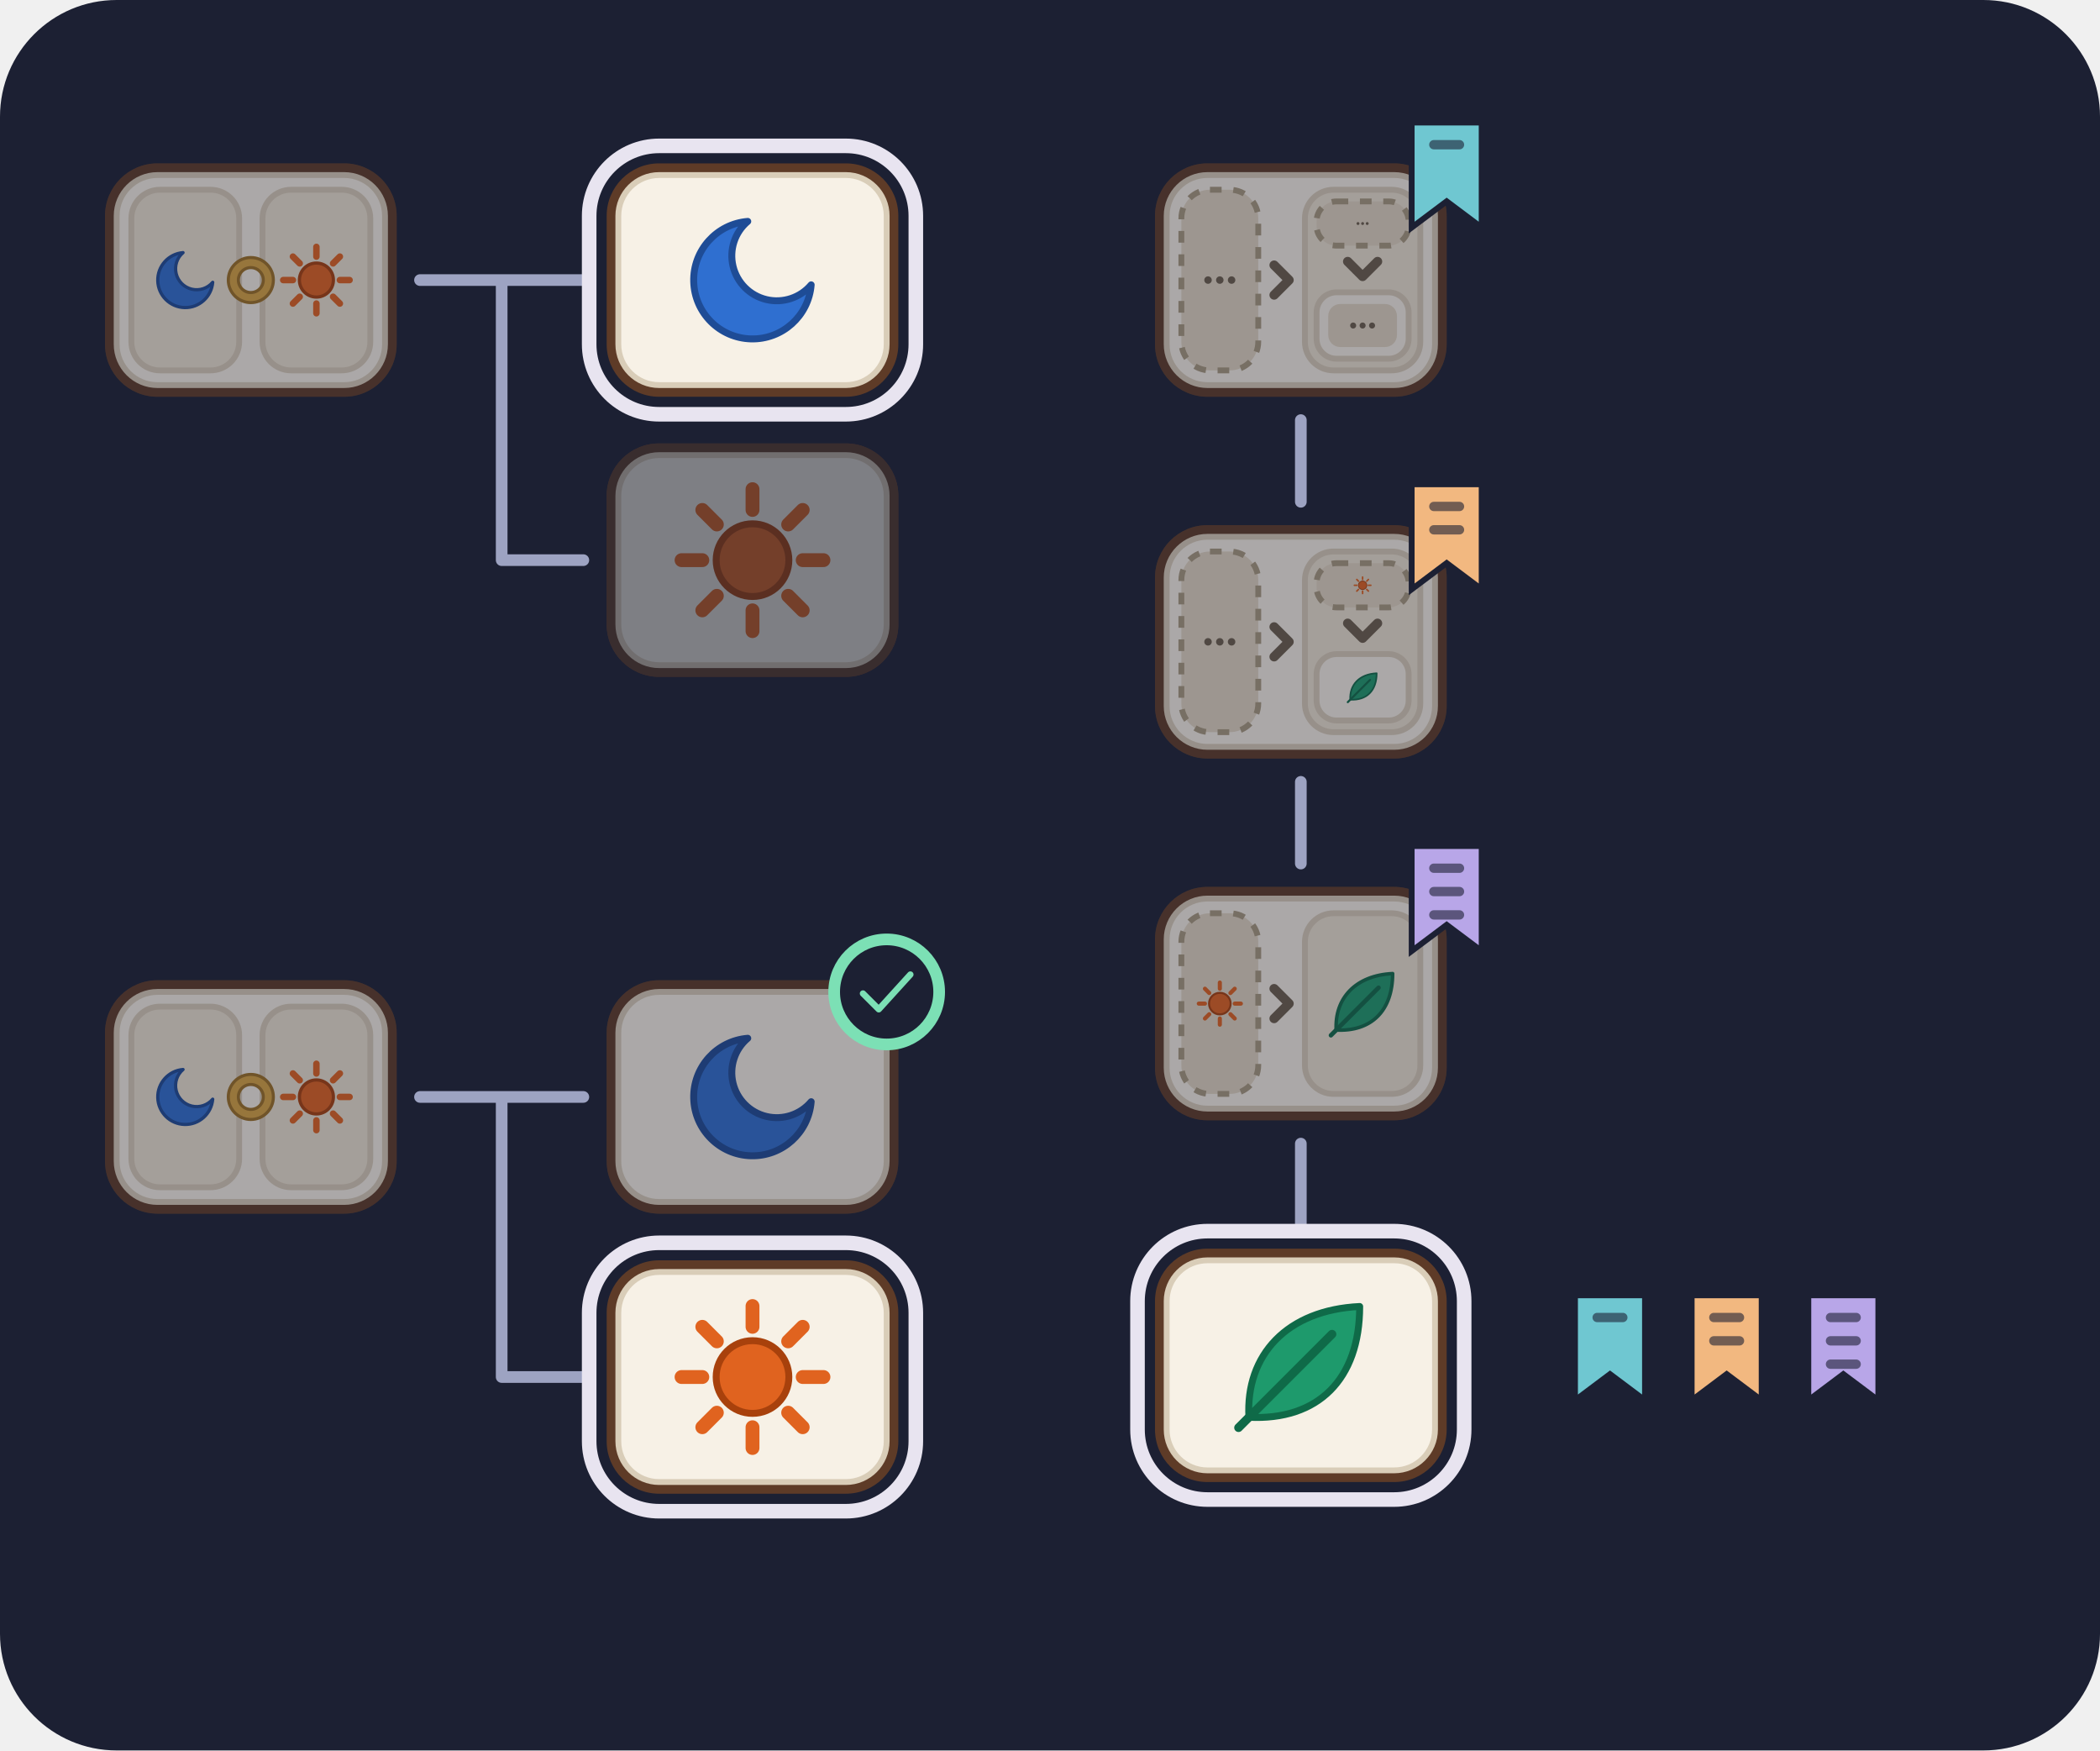
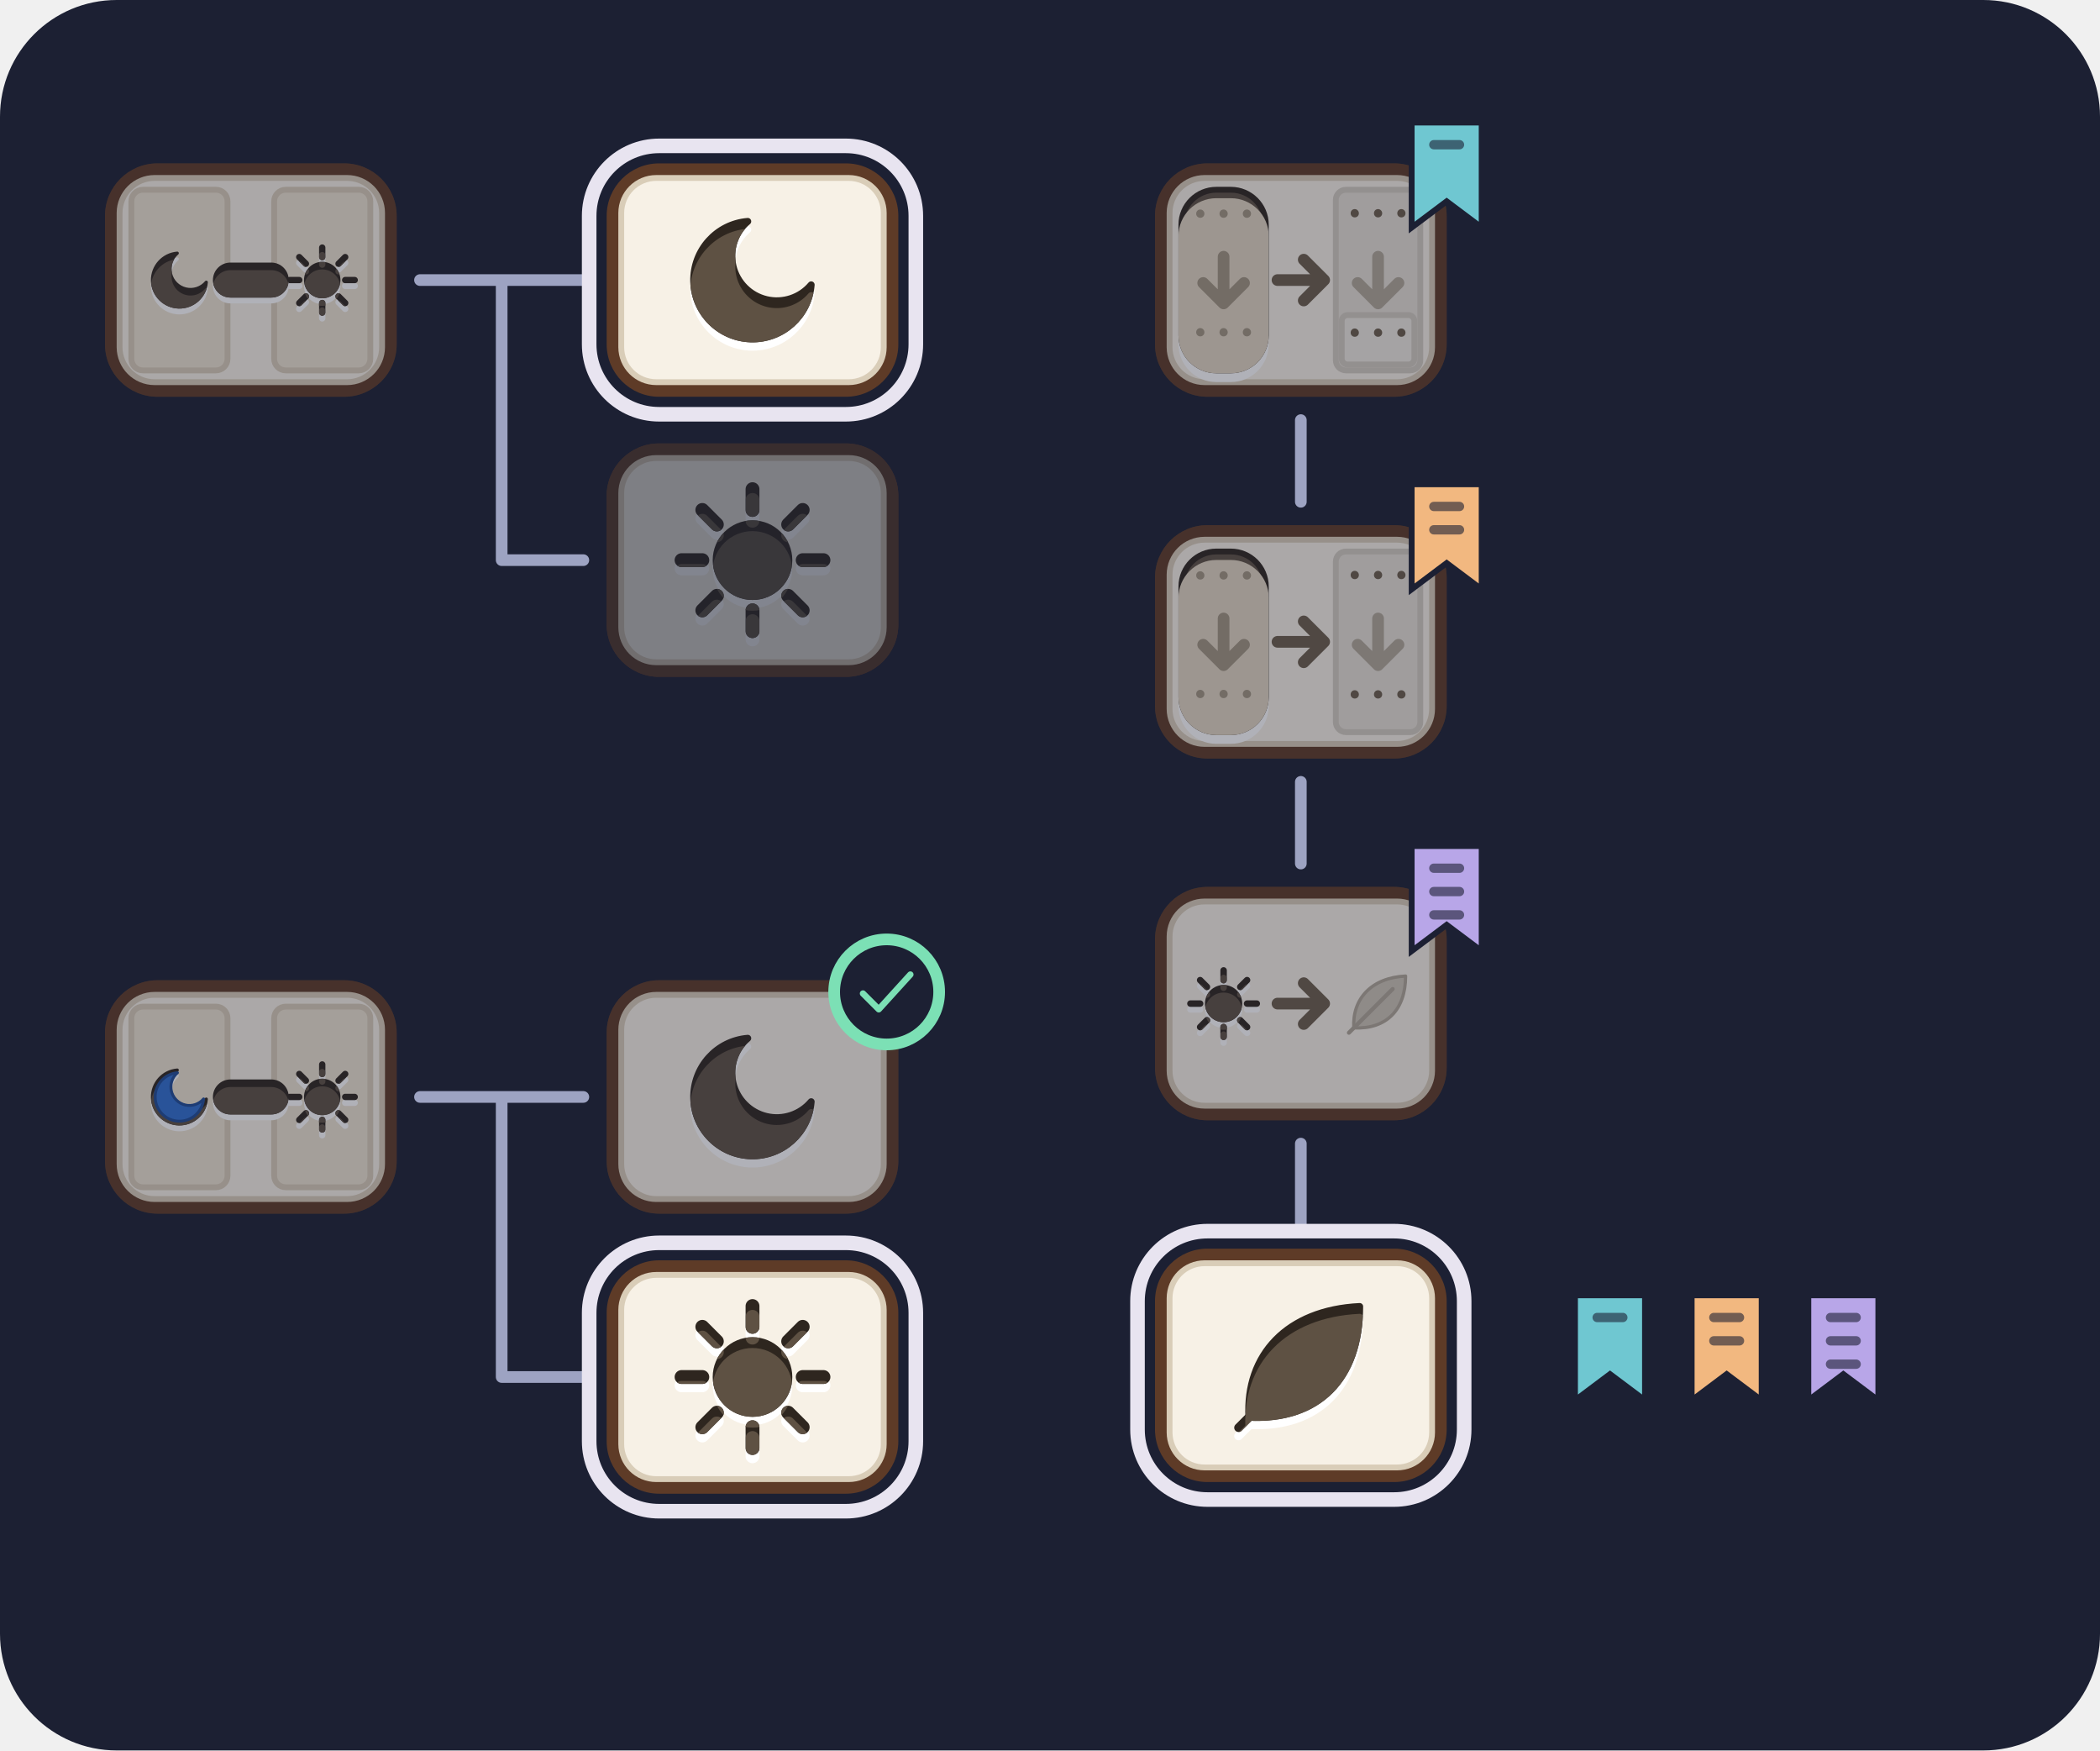
<svg xmlns="http://www.w3.org/2000/svg" viewBox="0 0 360 300" width="360" height="300">
  <rect width="360" height="300" rx="20" fill="#1C2033" />
  <rect x="18" y="28" width="50" height="40" rx="9" fill="#5E3B27" />
-   <rect x="20.00" y="30.00" width="46.00" height="36.00" rx="7.00" fill="#F7F1E6" stroke="#D9CDB8" stroke-width="1.00" />
-   <rect x="22.52" y="32.52" width="18.48" height="30.96" rx="4.90" fill="#EDE3D1" stroke="#D9CDB8" stroke-width="1.00" />
-   <g transform="translate(25.10 41.34) scale(0.2775)">
-     <path d="M22.63 7.05A17 17 0 1 0 40.95 25.37A13 13 0 1 1 22.63 7.05Z" fill="#2F6FD0" stroke="#1E4C96" stroke-width="2" stroke-linejoin="round" />
-   </g>
-   <rect x="45.00" y="32.52" width="18.48" height="30.96" rx="4.90" fill="#EDE3D1" stroke="#D9CDB8" stroke-width="1.00" />
-   <g transform="translate(47.58 41.34) scale(0.2775)">
-     <path d="M24 3.5v6M24 38.5v6M3.5 24h6M38.5 24h6M9.5 9.5l4.2 4.2M34.3 34.3l4.2 4.2M9.5 38.5l4.2-4.2M34.3 13.7l4.2-4.2" fill="none" stroke="#E0631F" stroke-width="4" stroke-linecap="round" />
-     <circle cx="24" cy="24" r="10.5" fill="#E0631F" stroke="#A8410C" stroke-width="2" />
-   </g>
-   <circle cx="43.00" cy="48.00" r="3.00" fill="none" stroke="#9C7024" stroke-width="2.25" />
-   <circle cx="43.00" cy="48.00" r="3.00" fill="none" stroke="#D9A441" stroke-width="1.20" />
+   <svg x="20.00" y="30.00" width="46.00" height="36.00" viewBox="0 0 46 36">
+     <rect x="0.5" y="0.5" width="45" height="35" rx="6" fill="#F7F1E6" stroke="#D9CDB8" />
+     <g class="pair">
+       <rect x="2.52" y="2.52" width="16.48" height="30.96" rx="1.98" fill="#EDE3D1" stroke="#D9CDB8" />
+       <g class="cut">
+         <mask id="kd-cut-61" maskUnits="userSpaceOnUse" x="-1000" y="-1000" width="3000" height="3000">
+           <g transform="translate(4.24 11.48) scale(0.2716)">
+             <path d="M22.63 7.05A17 17 0 1 0 40.95 25.37A13 13 0 1 1 22.63 7.05Z" fill="#fff" stroke="#fff" stroke-width="2" stroke-linejoin="round" />
+           </g>
+         </mask>
+         <g transform="translate(4.24 12.48) scale(0.2716)">
+           <path d="M22.63 7.05A17 17 0 1 0 40.95 25.37A13 13 0 1 1 22.63 7.05Z" fill="#FFFFFF" stroke="#FFFFFF" stroke-width="2" stroke-linejoin="round" />
+         </g>
+         <g transform="translate(4.24 11.48) scale(0.2716)">
+           <path d="M22.63 7.05A17 17 0 1 0 40.95 25.37A13 13 0 1 1 22.63 7.05Z" fill="#2E261F" stroke="#2E261F" stroke-width="2" stroke-linejoin="round" />
+         </g>
+         <g mask="url(#kd-cut-61)">
+           <g transform="translate(4.24 12.78) scale(0.2716)">
+             <path d="M22.63 7.05A17 17 0 1 0 40.95 25.37A13 13 0 1 1 22.63 7.05Z" fill="#5E5143" stroke="#5E5143" stroke-width="2" stroke-linejoin="round" />
+           </g>
+         </g>
+       </g>
+       <rect x="27" y="2.52" width="16.48" height="30.96" rx="1.98" fill="#EDE3D1" stroke="#D9CDB8" />
+       <g class="cut">
+         <mask id="kd-cut-62" maskUnits="userSpaceOnUse" x="-1000" y="-1000" width="3000" height="3000">
+           <g transform="translate(28.72 11.48) scale(0.2716)">
+             <path d="M24 3.5v6M24 38.5v6M3.5 24h6M38.5 24h6M9.5 9.5l4.2 4.2M34.3 34.3l4.2 4.2M9.5 38.5l4.2-4.2M34.3 13.7l4.2-4.2" fill="none" stroke="#fff" stroke-width="4" stroke-linecap="round" />
+             <circle cx="24" cy="24" r="10.5" fill="#fff" stroke="#fff" stroke-width="2" />
+           </g>
+         </mask>
+         <g transform="translate(28.72 12.48) scale(0.2716)">
+           <path d="M24 3.5v6M24 38.5v6M3.5 24h6M38.5 24h6M9.5 9.5l4.2 4.2M34.3 34.3l4.2 4.2M9.5 38.5l4.2-4.2M34.3 13.7l4.2-4.2" fill="none" stroke="#FFFFFF" stroke-width="4" stroke-linecap="round" />
+           <circle cx="24" cy="24" r="10.5" fill="#FFFFFF" stroke="#FFFFFF" stroke-width="2" />
+         </g>
+         <g transform="translate(28.72 11.48) scale(0.2716)">
+           <path d="M24 3.5v6M24 38.5v6M3.5 24h6M38.5 24h6M9.5 9.5l4.2 4.2M34.3 34.3l4.2 4.2M9.5 38.5l4.2-4.2M34.3 13.7l4.2-4.2" fill="none" stroke="#2E261F" stroke-width="4" stroke-linecap="round" />
+           <circle cx="24" cy="24" r="10.5" fill="#2E261F" stroke="#2E261F" stroke-width="2" />
+         </g>
+         <g mask="url(#kd-cut-62)">
+           <g transform="translate(28.72 12.78) scale(0.2716)">
+             <path d="M24 3.5v6M24 38.5v6M3.5 24h6M38.5 24h6M9.5 9.5l4.2 4.2M34.3 34.3l4.2 4.2M9.5 38.5l4.2-4.2M34.3 13.7l4.2-4.2" fill="none" stroke="#5E5143" stroke-width="4" stroke-linecap="round" />
+             <circle cx="24" cy="24" r="10.5" fill="#5E5143" stroke="#5E5143" stroke-width="2" />
+           </g>
+         </g>
+       </g>
+       <g class="bridge">
+         <mask id="kd-cut-60" maskUnits="userSpaceOnUse" x="-1000" y="-1000" width="3000" height="3000">
+           <rect x="17" y="15.5" width="12" height="5" rx="2.5" fill="#fff" stroke="#fff" stroke-width="1" />
+         </mask>
+         <rect x="17" y="16.5" width="12" height="5" rx="2.5" fill="#FFFFFF" stroke="#FFFFFF" stroke-width="1" />
+         <rect x="17" y="15.5" width="12" height="5" rx="2.5" fill="#2E261F" stroke="#2E261F" stroke-width="1" />
+         <g mask="url(#kd-cut-60)">
+           <rect x="17" y="16.8" width="12" height="5" rx="2.5" fill="#5E5143" stroke="#5E5143" stroke-width="1" />
+         </g>
+       </g>
+     </g>
+   </svg>
  <rect x="18" y="28" width="50" height="40" rx="9" fill="#1C2033" opacity=".35" />
  <path d="M72 48H86V96H100M86 48H100" fill="none" stroke="#9DA3C2" stroke-width="2" stroke-linecap="round" stroke-linejoin="round" />
  <rect x="101" y="25" width="56" height="46" rx="12" fill="none" stroke="#E8E4F0" stroke-width="2.5" />
  <rect x="104" y="28" width="50" height="40" rx="9" fill="#5E3B27" />
-   <rect x="106.00" y="30.00" width="46.00" height="36.00" rx="7.00" fill="#F7F1E6" stroke="#D9CDB8" stroke-width="1.00" />
-   <g transform="translate(114.76 33.76) scale(0.5934)">
-     <path d="M22.63 7.05A17 17 0 1 0 40.95 25.37A13 13 0 1 1 22.63 7.05Z" fill="#2F6FD0" stroke="#1E4C96" stroke-width="2" stroke-linejoin="round" />
-   </g>
+   <svg x="106.00" y="30.00" width="46.00" height="36.00" viewBox="0 0 46 36">
+     <rect x="0.5" y="0.5" width="45" height="35" rx="6" fill="#F7F1E6" stroke="#D9CDB8" />
+     <g class="cut">
+       <mask id="kd-cut-63" maskUnits="userSpaceOnUse" x="-1000" y="-1000" width="3000" height="3000">
+         <g transform="translate(8.76 3.76) scale(0.5934)">
+           <path d="M22.63 7.05A17 17 0 1 0 40.95 25.37A13 13 0 1 1 22.63 7.05Z" fill="#fff" stroke="#fff" stroke-width="2" stroke-linejoin="round" />
+         </g>
+       </mask>
+       <g transform="translate(8.76 5.18) scale(0.5934)">
+         <path d="M22.63 7.05A17 17 0 1 0 40.95 25.37A13 13 0 1 1 22.63 7.05Z" fill="#FFFFFF" stroke="#FFFFFF" stroke-width="2" stroke-linejoin="round" />
+       </g>
+       <g transform="translate(8.76 3.76) scale(0.5934)">
+         <path d="M22.63 7.05A17 17 0 1 0 40.95 25.37A13 13 0 1 1 22.63 7.05Z" fill="#2E261F" stroke="#2E261F" stroke-width="2" stroke-linejoin="round" />
+       </g>
+       <g mask="url(#kd-cut-63)">
+         <g transform="translate(8.76 5.61) scale(0.5934)">
+           <path d="M22.63 7.05A17 17 0 1 0 40.95 25.37A13 13 0 1 1 22.63 7.05Z" fill="#5E5143" stroke="#5E5143" stroke-width="2" stroke-linejoin="round" />
+         </g>
+       </g>
+     </g>
+   </svg>
  <rect x="104" y="76" width="50" height="40" rx="9" fill="#5E3B27" />
-   <rect x="106.00" y="78.00" width="46.00" height="36.00" rx="7.00" fill="#F7F1E6" stroke="#D9CDB8" stroke-width="1.00" />
-   <g transform="translate(114.76 81.76) scale(0.5934)">
-     <path d="M24 3.5v6M24 38.5v6M3.5 24h6M38.5 24h6M9.5 9.5l4.2 4.2M34.3 34.3l4.2 4.2M9.5 38.5l4.2-4.2M34.3 13.7l4.2-4.2" fill="none" stroke="#E0631F" stroke-width="4" stroke-linecap="round" />
-     <circle cx="24" cy="24" r="10.5" fill="#E0631F" stroke="#A8410C" stroke-width="2" />
-   </g>
+   <svg x="106.00" y="78.00" width="46.00" height="36.00" viewBox="0 0 46 36">
+     <rect x="0.5" y="0.5" width="45" height="35" rx="6" fill="#F7F1E6" stroke="#D9CDB8" />
+     <g class="cut">
+       <mask id="kd-cut-64" maskUnits="userSpaceOnUse" x="-1000" y="-1000" width="3000" height="3000">
+         <g transform="translate(8.76 3.76) scale(0.5934)">
+           <path d="M24 3.5v6M24 38.5v6M3.5 24h6M38.5 24h6M9.5 9.5l4.2 4.2M34.3 34.3l4.2 4.2M9.5 38.5l4.2-4.2M34.3 13.7l4.2-4.2" fill="none" stroke="#fff" stroke-width="4" stroke-linecap="round" />
+           <circle cx="24" cy="24" r="10.5" fill="#fff" stroke="#fff" stroke-width="2" />
+         </g>
+       </mask>
+       <g transform="translate(8.76 5.18) scale(0.5934)">
+         <path d="M24 3.5v6M24 38.5v6M3.5 24h6M38.5 24h6M9.5 9.5l4.2 4.2M34.3 34.3l4.2 4.2M9.5 38.5l4.2-4.2M34.3 13.7l4.2-4.2" fill="none" stroke="#FFFFFF" stroke-width="4" stroke-linecap="round" />
+         <circle cx="24" cy="24" r="10.5" fill="#FFFFFF" stroke="#FFFFFF" stroke-width="2" />
+       </g>
+       <g transform="translate(8.76 3.76) scale(0.5934)">
+         <path d="M24 3.5v6M24 38.5v6M3.5 24h6M38.5 24h6M9.5 9.5l4.2 4.2M34.3 34.3l4.2 4.2M9.5 38.5l4.2-4.2M34.3 13.7l4.2-4.2" fill="none" stroke="#2E261F" stroke-width="4" stroke-linecap="round" />
+         <circle cx="24" cy="24" r="10.5" fill="#2E261F" stroke="#2E261F" stroke-width="2" />
+       </g>
+       <g mask="url(#kd-cut-64)">
+         <g transform="translate(8.76 5.61) scale(0.5934)">
+           <path d="M24 3.5v6M24 38.5v6M3.5 24h6M38.5 24h6M9.5 9.5l4.2 4.2M34.3 34.3l4.2 4.2M9.5 38.5l4.2-4.2M34.3 13.7l4.2-4.2" fill="none" stroke="#5E5143" stroke-width="4" stroke-linecap="round" />
+           <circle cx="24" cy="24" r="10.5" fill="#5E5143" stroke="#5E5143" stroke-width="2" />
+         </g>
+       </g>
+     </g>
+   </svg>
  <rect x="104" y="76" width="50" height="40" rx="9" fill="#1C2033" opacity=".55" />
  <rect x="18" y="168" width="50" height="40" rx="9" fill="#5E3B27" />
-   <rect x="20.00" y="170.00" width="46.00" height="36.00" rx="7.00" fill="#F7F1E6" stroke="#D9CDB8" stroke-width="1.00" />
-   <rect x="22.52" y="172.52" width="18.48" height="30.96" rx="4.90" fill="#EDE3D1" stroke="#D9CDB8" stroke-width="1.00" />
-   <g transform="translate(25.10 181.34) scale(0.2775)">
-     <path d="M22.63 7.05A17 17 0 1 0 40.95 25.37A13 13 0 1 1 22.63 7.05Z" fill="#2F6FD0" stroke="#1E4C96" stroke-width="2" stroke-linejoin="round" />
-   </g>
-   <rect x="45.00" y="172.52" width="18.48" height="30.96" rx="4.90" fill="#EDE3D1" stroke="#D9CDB8" stroke-width="1.00" />
-   <g transform="translate(47.58 181.34) scale(0.2775)">
-     <path d="M24 3.5v6M24 38.5v6M3.5 24h6M38.5 24h6M9.5 9.5l4.2 4.2M34.3 34.3l4.2 4.2M9.5 38.5l4.2-4.2M34.3 13.7l4.2-4.2" fill="none" stroke="#E0631F" stroke-width="4" stroke-linecap="round" />
-     <circle cx="24" cy="24" r="10.5" fill="#E0631F" stroke="#A8410C" stroke-width="2" />
-   </g>
-   <circle cx="43.00" cy="188.00" r="3.00" fill="none" stroke="#9C7024" stroke-width="2.25" />
-   <circle cx="43.00" cy="188.00" r="3.00" fill="none" stroke="#D9A441" stroke-width="1.20" />
+   <svg x="20.00" y="170.00" width="46.00" height="36.00" viewBox="0 0 46 36">
+     <rect x="0.5" y="0.5" width="45" height="35" rx="6" fill="#F7F1E6" stroke="#D9CDB8" />
+     <g class="pair">
+       <rect x="2.52" y="2.52" width="16.48" height="30.96" rx="1.98" fill="#EDE3D1" stroke="#D9CDB8" />
+       <g class="cut">
+         <mask id="kd-cut-66" maskUnits="userSpaceOnUse" x="-1000" y="-1000" width="3000" height="3000">
+           <g transform="translate(4.24 11.48) scale(0.2716)">
+             <path d="M22.63 7.05A17 17 0 1 0 40.95 25.37A13 13 0 1 1 22.63 7.05Z" fill="#fff" stroke="#fff" stroke-width="2" stroke-linejoin="round" />
+           </g>
+         </mask>
+         <g transform="translate(4.24 12.48) scale(0.2716)">
+           <path d="M22.63 7.05A17 17 0 1 0 40.95 25.37A13 13 0 1 1 22.63 7.05Z" fill="#FFFFFF" stroke="#FFFFFF" stroke-width="2" stroke-linejoin="round" />
+         </g>
+         <g transform="translate(4.24 11.48) scale(0.2716)">
+           <path d="M22.63 7.05A17 17 0 1 0 40.95 25.37A13 13 0 1 1 22.63 7.05Z" fill="#2E261F" stroke="#2E261F" stroke-width="2" stroke-linejoin="round" />
+         </g>
+         <g mask="url(#kd-cut-66)">
+           <g transform="translate(4.24 12.78) scale(0.2716)">
+             <path d="M22.63 7.05A17 17 0 1 0 40.95 25.37A13 13 0 1 1 22.63 7.05Z" fill="#5E5143" stroke="#5E5143" stroke-width="2" stroke-linejoin="round" />
+           </g>
+         </g>
+         <g class="seated">
+           <g transform="translate(4.89 12.13) scale(0.2445)">
+             <path d="M22.63 7.05A17 17 0 1 0 40.95 25.37A13 13 0 1 1 22.63 7.05Z" fill="#2F6FD0" stroke="#1E4C96" stroke-width="2" stroke-linejoin="round" />
+           </g>
+         </g>
+       </g>
+       <rect x="27" y="2.52" width="16.48" height="30.96" rx="1.98" fill="#EDE3D1" stroke="#D9CDB8" />
+       <g class="cut">
+         <mask id="kd-cut-67" maskUnits="userSpaceOnUse" x="-1000" y="-1000" width="3000" height="3000">
+           <g transform="translate(28.72 11.48) scale(0.2716)">
+             <path d="M24 3.5v6M24 38.5v6M3.5 24h6M38.5 24h6M9.5 9.5l4.2 4.2M34.3 34.3l4.2 4.2M9.5 38.5l4.2-4.2M34.3 13.7l4.2-4.2" fill="none" stroke="#fff" stroke-width="4" stroke-linecap="round" />
+             <circle cx="24" cy="24" r="10.5" fill="#fff" stroke="#fff" stroke-width="2" />
+           </g>
+         </mask>
+         <g transform="translate(28.72 12.48) scale(0.2716)">
+           <path d="M24 3.5v6M24 38.5v6M3.5 24h6M38.5 24h6M9.5 9.5l4.2 4.2M34.3 34.3l4.2 4.2M9.5 38.5l4.2-4.2M34.3 13.7l4.2-4.2" fill="none" stroke="#FFFFFF" stroke-width="4" stroke-linecap="round" />
+           <circle cx="24" cy="24" r="10.5" fill="#FFFFFF" stroke="#FFFFFF" stroke-width="2" />
+         </g>
+         <g transform="translate(28.72 11.48) scale(0.2716)">
+           <path d="M24 3.5v6M24 38.5v6M3.5 24h6M38.5 24h6M9.5 9.5l4.2 4.2M34.3 34.3l4.2 4.2M9.5 38.5l4.2-4.2M34.3 13.7l4.2-4.2" fill="none" stroke="#2E261F" stroke-width="4" stroke-linecap="round" />
+           <circle cx="24" cy="24" r="10.5" fill="#2E261F" stroke="#2E261F" stroke-width="2" />
+         </g>
+         <g mask="url(#kd-cut-67)">
+           <g transform="translate(28.72 12.78) scale(0.2716)">
+             <path d="M24 3.5v6M24 38.5v6M3.5 24h6M38.5 24h6M9.5 9.5l4.2 4.2M34.3 34.3l4.2 4.2M9.5 38.5l4.2-4.2M34.3 13.7l4.2-4.2" fill="none" stroke="#5E5143" stroke-width="4" stroke-linecap="round" />
+             <circle cx="24" cy="24" r="10.5" fill="#5E5143" stroke="#5E5143" stroke-width="2" />
+           </g>
+         </g>
+       </g>
+       <g class="bridge">
+         <mask id="kd-cut-65" maskUnits="userSpaceOnUse" x="-1000" y="-1000" width="3000" height="3000">
+           <rect x="17" y="15.5" width="12" height="5" rx="2.5" fill="#fff" stroke="#fff" stroke-width="1" />
+         </mask>
+         <rect x="17" y="16.5" width="12" height="5" rx="2.5" fill="#FFFFFF" stroke="#FFFFFF" stroke-width="1" />
+         <rect x="17" y="15.5" width="12" height="5" rx="2.5" fill="#2E261F" stroke="#2E261F" stroke-width="1" />
+         <g mask="url(#kd-cut-65)">
+           <rect x="17" y="16.8" width="12" height="5" rx="2.5" fill="#5E5143" stroke="#5E5143" stroke-width="1" />
+         </g>
+       </g>
+     </g>
+   </svg>
  <rect x="18" y="168" width="50" height="40" rx="9" fill="#1C2033" opacity=".35" />
  <path d="M72 188H86V236H100M86 188H100" fill="none" stroke="#9DA3C2" stroke-width="2" stroke-linecap="round" stroke-linejoin="round" />
  <rect x="104" y="168" width="50" height="40" rx="9" fill="#5E3B27" />
-   <rect x="106.00" y="170.00" width="46.00" height="36.00" rx="7.00" fill="#F7F1E6" stroke="#D9CDB8" stroke-width="1.00" />
-   <g transform="translate(114.76 173.76) scale(0.5934)">
-     <path d="M22.63 7.05A17 17 0 1 0 40.95 25.37A13 13 0 1 1 22.63 7.05Z" fill="#2F6FD0" stroke="#1E4C96" stroke-width="2" stroke-linejoin="round" />
-   </g>
+   <svg x="106.00" y="170.00" width="46.00" height="36.00" viewBox="0 0 46 36">
+     <rect x="0.5" y="0.5" width="45" height="35" rx="6" fill="#F7F1E6" stroke="#D9CDB8" />
+     <g class="cut">
+       <mask id="kd-cut-68" maskUnits="userSpaceOnUse" x="-1000" y="-1000" width="3000" height="3000">
+         <g transform="translate(8.76 3.76) scale(0.5934)">
+           <path d="M22.63 7.05A17 17 0 1 0 40.95 25.37A13 13 0 1 1 22.63 7.05Z" fill="#fff" stroke="#fff" stroke-width="2" stroke-linejoin="round" />
+         </g>
+       </mask>
+       <g transform="translate(8.76 5.18) scale(0.5934)">
+         <path d="M22.63 7.05A17 17 0 1 0 40.95 25.37A13 13 0 1 1 22.63 7.05Z" fill="#FFFFFF" stroke="#FFFFFF" stroke-width="2" stroke-linejoin="round" />
+       </g>
+       <g transform="translate(8.76 3.76) scale(0.5934)">
+         <path d="M22.63 7.05A17 17 0 1 0 40.95 25.37A13 13 0 1 1 22.63 7.05Z" fill="#2E261F" stroke="#2E261F" stroke-width="2" stroke-linejoin="round" />
+       </g>
+       <g mask="url(#kd-cut-68)">
+         <g transform="translate(8.76 5.61) scale(0.5934)">
+           <path d="M22.63 7.05A17 17 0 1 0 40.95 25.37A13 13 0 1 1 22.63 7.05Z" fill="#5E5143" stroke="#5E5143" stroke-width="2" stroke-linejoin="round" />
+         </g>
+       </g>
+     </g>
+   </svg>
  <rect x="104" y="168" width="50" height="40" rx="9" fill="#1C2033" opacity=".35" />
  <circle cx="152" cy="170" r="9" fill="#1C2033" stroke="#7CE0B5" stroke-width="2" />
  <g transform="translate(145.50 163.50) scale(0.5417)" fill="none" stroke="#7CE0B5" stroke-width="2" stroke-linecap="round" stroke-linejoin="round">
    <path d="M4.5 12.5l5 5 10-11" />
  </g>
  <rect x="101" y="213" width="56" height="46" rx="12" fill="none" stroke="#E8E4F0" stroke-width="2.5" />
  <rect x="104" y="216" width="50" height="40" rx="9" fill="#5E3B27" />
-   <rect x="106.00" y="218.00" width="46.00" height="36.00" rx="7.00" fill="#F7F1E6" stroke="#D9CDB8" stroke-width="1.00" />
-   <g transform="translate(114.76 221.76) scale(0.5934)">
-     <path d="M24 3.5v6M24 38.5v6M3.5 24h6M38.5 24h6M9.5 9.5l4.2 4.2M34.3 34.3l4.2 4.2M9.5 38.5l4.2-4.2M34.3 13.7l4.2-4.2" fill="none" stroke="#E0631F" stroke-width="4" stroke-linecap="round" />
-     <circle cx="24" cy="24" r="10.5" fill="#E0631F" stroke="#A8410C" stroke-width="2" />
-   </g>
+   <svg x="106.00" y="218.00" width="46.00" height="36.00" viewBox="0 0 46 36">
+     <rect x="0.5" y="0.5" width="45" height="35" rx="6" fill="#F7F1E6" stroke="#D9CDB8" />
+     <g class="cut">
+       <mask id="kd-cut-69" maskUnits="userSpaceOnUse" x="-1000" y="-1000" width="3000" height="3000">
+         <g transform="translate(8.76 3.76) scale(0.5934)">
+           <path d="M24 3.5v6M24 38.5v6M3.5 24h6M38.5 24h6M9.5 9.5l4.2 4.2M34.3 34.3l4.2 4.2M9.5 38.5l4.2-4.2M34.3 13.7l4.2-4.2" fill="none" stroke="#fff" stroke-width="4" stroke-linecap="round" />
+           <circle cx="24" cy="24" r="10.5" fill="#fff" stroke="#fff" stroke-width="2" />
+         </g>
+       </mask>
+       <g transform="translate(8.76 5.18) scale(0.5934)">
+         <path d="M24 3.5v6M24 38.5v6M3.5 24h6M38.5 24h6M9.5 9.5l4.2 4.2M34.3 34.3l4.2 4.2M9.5 38.5l4.2-4.2M34.3 13.7l4.2-4.2" fill="none" stroke="#FFFFFF" stroke-width="4" stroke-linecap="round" />
+         <circle cx="24" cy="24" r="10.5" fill="#FFFFFF" stroke="#FFFFFF" stroke-width="2" />
+       </g>
+       <g transform="translate(8.76 3.76) scale(0.5934)">
+         <path d="M24 3.5v6M24 38.5v6M3.5 24h6M38.5 24h6M9.5 9.5l4.2 4.2M34.3 34.3l4.2 4.2M9.5 38.5l4.2-4.2M34.3 13.7l4.2-4.2" fill="none" stroke="#2E261F" stroke-width="4" stroke-linecap="round" />
+         <circle cx="24" cy="24" r="10.5" fill="#2E261F" stroke="#2E261F" stroke-width="2" />
+       </g>
+       <g mask="url(#kd-cut-69)">
+         <g transform="translate(8.76 5.61) scale(0.5934)">
+           <path d="M24 3.5v6M24 38.5v6M3.5 24h6M38.5 24h6M9.5 9.5l4.2 4.2M34.3 34.3l4.2 4.2M9.5 38.5l4.2-4.2M34.3 13.7l4.2-4.2" fill="none" stroke="#5E5143" stroke-width="4" stroke-linecap="round" />
+           <circle cx="24" cy="24" r="10.5" fill="#5E5143" stroke="#5E5143" stroke-width="2" />
+         </g>
+       </g>
+     </g>
+   </svg>
  <rect x="198" y="28" width="50" height="40" rx="9" fill="#5E3B27" />
-   <rect x="200.00" y="30.00" width="46.00" height="36.00" rx="7.00" fill="#F7F1E6" stroke="#D9CDB8" stroke-width="1.00" />
-   <rect x="202.52" y="32.52" width="13.18" height="30.96" rx="4.90" fill="#E2D6C1" stroke="#A8997E" stroke-width="1.00" stroke-dasharray="2.00 2.00" />
-   <rect x="204.52" y="34.52" width="9.18" height="26.96" rx="2.94" fill="#E2D6C1" />
-   <circle cx="207.09" cy="48.00" r="0.64" fill="#6B5E4B" />
-   <circle cx="209.11" cy="48.00" r="0.64" fill="#6B5E4B" />
-   <circle cx="211.13" cy="48.00" r="0.64" fill="#6B5E4B" />
-   <rect x="223.70" y="32.52" width="19.78" height="30.96" rx="4.90" fill="#EDE3D1" stroke="#D9CDB8" stroke-width="1.00" />
-   <rect x="225.70" y="34.52" width="15.78" height="7.58" rx="3.43" fill="#E2D6C1" stroke="#A8997E" stroke-width="1.00" stroke-dasharray="2.00 2.00" />
-   <rect x="227.70" y="36.52" width="11.78" height="3.58" rx="2.06" fill="#E2D6C1" />
-   <circle cx="232.80" cy="38.31" r="0.25" fill="#6B5E4B" />
-   <circle cx="233.59" cy="38.31" r="0.25" fill="#6B5E4B" />
-   <circle cx="234.38" cy="38.31" r="0.25" fill="#6B5E4B" />
-   <rect x="225.70" y="50.10" width="15.78" height="11.38" rx="3.43" fill="#F7F1E6" stroke="#D9CDB8" stroke-width="1.00" />
-   <rect x="227.70" y="52.10" width="11.78" height="7.38" rx="2.06" fill="#E2D6C1" />
-   <circle cx="231.97" cy="55.79" r="0.52" fill="#6B5E4B" />
-   <circle cx="233.59" cy="55.79" r="0.52" fill="#6B5E4B" />
-   <circle cx="235.21" cy="55.79" r="0.52" fill="#6B5E4B" />
-   <path d="M231.03 44.82l2.56 2.56l2.56 -2.56" fill="none" stroke="#6B5E4B" stroke-width="1.60" stroke-linecap="round" stroke-linejoin="round" />
-   <path d="M218.42 45.44l2.56 2.56l-2.56 2.56" fill="none" stroke="#6B5E4B" stroke-width="1.60" stroke-linecap="round" stroke-linejoin="round" />
+   <svg x="200.00" y="30.00" width="46.00" height="36.00" viewBox="0 0 46 36">
+     <rect x="0.5" y="0.5" width="45" height="35" rx="6" fill="#F7F1E6" stroke="#D9CDB8" />
+     <g class="slot">
+       <g class="cut">
+         <mask id="kd-cut-70" maskUnits="userSpaceOnUse" x="-1000" y="-1000" width="3000" height="3000">
+           <rect x="2.52" y="2.52" width="14.48" height="30.96" rx="6" fill="#fff" stroke="#fff" stroke-width="1" />
+         </mask>
+         <rect x="2.52" y="4.02" width="14.48" height="30.96" rx="6" fill="#FFFFFF" stroke="#FFFFFF" stroke-width="1" />
+         <rect x="2.52" y="2.52" width="14.48" height="30.96" rx="6" fill="#5E5143" stroke="#2E261F" stroke-width="1" />
+         <g mask="url(#kd-cut-70)">
+           <rect x="2.52" y="4.47" width="14.48" height="30.96" rx="6" fill="#E2D6C1" stroke="#E2D6C1" stroke-width="1" />
+         </g>
+         <g opacity="0.55">
+           <g class="slot">
+             <text x="9.76" y="7.84" text-anchor="middle" dominant-baseline="middle" fill="#6B5E4B">···</text>
+           </g>
+           <path class="arrow" d="M-4 0H4M0.5 -3.5L4 0L0.5 3.5" transform="translate(9.76 18) rotate(90)" fill="none" stroke="#6B5E4B" stroke-width="2" stroke-linecap="round" stroke-linejoin="round" />
+           <g class="result">
+             <text x="9.76" y="28.16" text-anchor="middle" dominant-baseline="middle" fill="#6B5E4B">···</text>
+           </g>
+         </g>
+       </g>
+     </g>
+     <path class="arrow" d="M-4 0H4M0.5 -3.5L4 0L0.5 3.5" transform="translate(23 18) rotate(0)" fill="none" stroke="#6B5E4B" stroke-width="2" stroke-linecap="round" stroke-linejoin="round" />
+     <g class="result">
+       <rect x="29" y="2.52" width="14.48" height="30.96" rx="1.74" fill="#E6E0D5" stroke="#D3CCC0" />
+       <g class="slot">
+         <text x="36.24" y="7.77" text-anchor="middle" dominant-baseline="middle" fill="#6B5E4B">···</text>
+       </g>
+       <path class="arrow" d="M-4 0H4M0.5 -3.5L4 0L0.5 3.5" transform="translate(36.24 18) rotate(90)" fill="none" stroke="#B0A797" stroke-width="2" stroke-linecap="round" stroke-linejoin="round" />
+       <g class="result">
+         <rect x="30.01" y="24" width="12.45" height="8.47" rx="1.02" fill="#EEE9E0" stroke="#D3CCC0" />
+         <text x="36.24" y="28.23" text-anchor="middle" dominant-baseline="middle" fill="#6B5E4B">···</text>
+       </g>
+     </g>
+   </svg>
  <rect x="198" y="28" width="50" height="40" rx="9" fill="#1C2033" opacity=".35" />
  <path d="M242 21h12v18l-6-4.5-6 4.5Z" fill="#6FC7D1" stroke="#1C2033" stroke-width="1" />
  <rect x="245" y="24" width="6" height="1.6" rx=".8" fill="#1C2033" opacity=".6" />
  <path d="M223 72V86" stroke="#9DA3C2" stroke-width="2" stroke-linecap="round" />
  <rect x="198" y="90" width="50" height="40" rx="9" fill="#5E3B27" />
-   <rect x="200.00" y="92.00" width="46.00" height="36.00" rx="7.00" fill="#F7F1E6" stroke="#D9CDB8" stroke-width="1.00" />
-   <rect x="202.52" y="94.52" width="13.18" height="30.96" rx="4.90" fill="#E2D6C1" stroke="#A8997E" stroke-width="1.00" stroke-dasharray="2.00 2.00" />
-   <rect x="204.52" y="96.52" width="9.18" height="26.96" rx="2.94" fill="#E2D6C1" />
-   <circle cx="207.09" cy="110.00" r="0.64" fill="#6B5E4B" />
-   <circle cx="209.11" cy="110.00" r="0.64" fill="#6B5E4B" />
-   <circle cx="211.13" cy="110.00" r="0.64" fill="#6B5E4B" />
-   <rect x="223.70" y="94.52" width="19.78" height="30.96" rx="4.90" fill="#EDE3D1" stroke="#D9CDB8" stroke-width="1.00" />
-   <rect x="225.70" y="96.52" width="15.78" height="7.58" rx="3.43" fill="#E2D6C1" stroke="#A8997E" stroke-width="1.00" stroke-dasharray="2.00 2.00" />
-   <g transform="translate(231.94 98.66) scale(0.0687)">
-     <path d="M24 3.5v6M24 38.5v6M3.5 24h6M38.5 24h6M9.5 9.5l4.2 4.2M34.3 34.3l4.2 4.2M9.5 38.5l4.2-4.2M34.3 13.7l4.2-4.2" fill="none" stroke="#E0631F" stroke-width="4" stroke-linecap="round" />
-     <circle cx="24" cy="24" r="10.5" fill="#E0631F" stroke="#A8410C" stroke-width="2" />
-   </g>
-   <rect x="225.70" y="112.10" width="15.78" height="11.38" rx="3.43" fill="#F7F1E6" stroke="#D9CDB8" stroke-width="1.00" />
-   <g transform="translate(230.20 114.40) scale(0.1414)">
-     <path d="M9 39C8 21 20 8 41 7C41 28 29 40 9 39Z" fill="#1E9A6C" stroke="#0F6A48" stroke-width="2" stroke-linejoin="round" />
-     <path d="M6 42L33 15" fill="none" stroke="#0F6A48" stroke-width="2.5" stroke-linecap="round" />
-   </g>
-   <path d="M231.03 106.82l2.56 2.56l2.56 -2.56" fill="none" stroke="#6B5E4B" stroke-width="1.60" stroke-linecap="round" stroke-linejoin="round" />
-   <path d="M218.42 107.44l2.56 2.56l-2.56 2.56" fill="none" stroke="#6B5E4B" stroke-width="1.60" stroke-linecap="round" stroke-linejoin="round" />
+   <svg x="200.00" y="92.00" width="46.00" height="36.00" viewBox="0 0 46 36">
+     <rect x="0.5" y="0.5" width="45" height="35" rx="6" fill="#F7F1E6" stroke="#D9CDB8" />
+     <g class="slot">
+       <g class="cut">
+         <mask id="kd-cut-71" maskUnits="userSpaceOnUse" x="-1000" y="-1000" width="3000" height="3000">
+           <rect x="2.52" y="2.52" width="14.48" height="30.96" rx="6" fill="#fff" stroke="#fff" stroke-width="1" />
+         </mask>
+         <rect x="2.52" y="4.02" width="14.48" height="30.96" rx="6" fill="#FFFFFF" stroke="#FFFFFF" stroke-width="1" />
+         <rect x="2.52" y="2.52" width="14.48" height="30.96" rx="6" fill="#5E5143" stroke="#2E261F" stroke-width="1" />
+         <g mask="url(#kd-cut-71)">
+           <rect x="2.52" y="4.47" width="14.48" height="30.96" rx="6" fill="#E2D6C1" stroke="#E2D6C1" stroke-width="1" />
+         </g>
+         <g opacity="0.55">
+           <g class="slot">
+             <text x="9.76" y="7.84" text-anchor="middle" dominant-baseline="middle" fill="#6B5E4B">···</text>
+           </g>
+           <path class="arrow" d="M-4 0H4M0.5 -3.5L4 0L0.5 3.5" transform="translate(9.76 18) rotate(90)" fill="none" stroke="#6B5E4B" stroke-width="2" stroke-linecap="round" stroke-linejoin="round" />
+           <g class="result">
+             <text x="9.76" y="28.16" text-anchor="middle" dominant-baseline="middle" fill="#6B5E4B">···</text>
+           </g>
+         </g>
+       </g>
+     </g>
+     <path class="arrow" d="M-4 0H4M0.5 -3.5L4 0L0.5 3.5" transform="translate(23 18) rotate(0)" fill="none" stroke="#6B5E4B" stroke-width="2" stroke-linecap="round" stroke-linejoin="round" />
+     <g class="result">
+       <rect x="29" y="2.52" width="14.48" height="30.96" rx="1.74" fill="#E6E0D5" stroke="#D3CCC0" />
+       <g class="slot">
+         <text x="36.24" y="7.77" text-anchor="middle" dominant-baseline="middle" fill="#6B5E4B">···</text>
+       </g>
+       <path class="arrow" d="M-4 0H4M0.5 -3.5L4 0L0.5 3.5" transform="translate(36.24 18) rotate(90)" fill="none" stroke="#B0A797" stroke-width="2" stroke-linecap="round" stroke-linejoin="round" />
+       <g class="result">
+         <text x="36.24" y="28.23" text-anchor="middle" dominant-baseline="middle" fill="#6B5E4B">···</text>
+       </g>
+     </g>
+   </svg>
  <rect x="198" y="90" width="50" height="40" rx="9" fill="#1C2033" opacity=".35" />
  <path d="M242 83h12v18l-6-4.5-6 4.5Z" fill="#F2B880" stroke="#1C2033" stroke-width="1" />
  <rect x="245" y="86" width="6" height="1.6" rx=".8" fill="#1C2033" opacity=".6" />
  <rect x="245" y="90" width="6" height="1.6" rx=".8" fill="#1C2033" opacity=".6" />
  <path d="M223 134V148" stroke="#9DA3C2" stroke-width="2" stroke-linecap="round" />
  <rect x="198" y="152" width="50" height="40" rx="9" fill="#5E3B27" />
-   <rect x="200.00" y="154.00" width="46.00" height="36.00" rx="7.00" fill="#F7F1E6" stroke="#D9CDB8" stroke-width="1.00" />
-   <rect x="202.52" y="156.52" width="13.18" height="30.96" rx="4.90" fill="#E2D6C1" stroke="#A8997E" stroke-width="1.00" stroke-dasharray="2.00 2.00" />
-   <g transform="translate(204.89 167.78) scale(0.176)">
-     <path d="M24 3.5v6M24 38.5v6M3.5 24h6M38.5 24h6M9.5 9.5l4.2 4.2M34.3 34.3l4.2 4.2M9.5 38.5l4.2-4.2M34.3 13.7l4.2-4.2" fill="none" stroke="#E0631F" stroke-width="4" stroke-linecap="round" />
-     <circle cx="24" cy="24" r="10.5" fill="#E0631F" stroke="#A8410C" stroke-width="2" />
-   </g>
-   <rect x="223.70" y="156.52" width="19.78" height="30.96" rx="4.90" fill="#EDE3D1" stroke="#D9CDB8" stroke-width="1.00" />
-   <g transform="translate(226.34 164.74) scale(0.3024)">
-     <path d="M9 39C8 21 20 8 41 7C41 28 29 40 9 39Z" fill="#1E9A6C" stroke="#0F6A48" stroke-width="2" stroke-linejoin="round" />
-     <path d="M6 42L33 15" fill="none" stroke="#0F6A48" stroke-width="2.5" stroke-linecap="round" />
-   </g>
-   <path d="M218.42 169.44l2.56 2.56l-2.56 2.56" fill="none" stroke="#6B5E4B" stroke-width="1.60" stroke-linecap="round" stroke-linejoin="round" />
+   <svg x="200.00" y="154.00" width="46.00" height="36.00" viewBox="0 0 46 36">
+     <rect x="0.5" y="0.5" width="45" height="35" rx="6" fill="#F7F1E6" stroke="#D9CDB8" />
+     <g class="slot">
+       <g class="cut">
+         <mask id="kd-cut-72" maskUnits="userSpaceOnUse" x="-1000" y="-1000" width="3000" height="3000">
+           <g transform="translate(3.1 11.34) scale(0.2775)">
+             <path d="M24 3.5v6M24 38.5v6M3.5 24h6M38.5 24h6M9.5 9.5l4.2 4.2M34.3 34.3l4.2 4.2M9.5 38.5l4.2-4.2M34.3 13.7l4.2-4.2" fill="none" stroke="#fff" stroke-width="4" stroke-linecap="round" />
+             <circle cx="24" cy="24" r="10.5" fill="#fff" stroke="#fff" stroke-width="2" />
+           </g>
+         </mask>
+         <g transform="translate(3.1 12.34) scale(0.2775)">
+           <path d="M24 3.5v6M24 38.5v6M3.5 24h6M38.5 24h6M9.5 9.5l4.2 4.2M34.3 34.3l4.2 4.2M9.5 38.5l4.2-4.2M34.3 13.7l4.2-4.2" fill="none" stroke="#FFFFFF" stroke-width="4" stroke-linecap="round" />
+           <circle cx="24" cy="24" r="10.5" fill="#FFFFFF" stroke="#FFFFFF" stroke-width="2" />
+         </g>
+         <g transform="translate(3.1 11.34) scale(0.2775)">
+           <path d="M24 3.5v6M24 38.5v6M3.5 24h6M38.5 24h6M9.5 9.5l4.2 4.2M34.3 34.3l4.2 4.2M9.5 38.5l4.2-4.2M34.3 13.7l4.2-4.2" fill="none" stroke="#2E261F" stroke-width="4" stroke-linecap="round" />
+           <circle cx="24" cy="24" r="10.5" fill="#2E261F" stroke="#2E261F" stroke-width="2" />
+         </g>
+         <g mask="url(#kd-cut-72)">
+           <g transform="translate(3.1 12.64) scale(0.2775)">
+             <path d="M24 3.5v6M24 38.5v6M3.5 24h6M38.5 24h6M9.5 9.5l4.2 4.2M34.3 34.3l4.2 4.2M9.5 38.5l4.2-4.2M34.3 13.7l4.2-4.2" fill="none" stroke="#5E5143" stroke-width="4" stroke-linecap="round" />
+             <circle cx="24" cy="24" r="10.5" fill="#5E5143" stroke="#5E5143" stroke-width="2" />
+           </g>
+         </g>
+       </g>
+     </g>
+     <path class="arrow" d="M-4 0H4M0.5 -3.5L4 0L0.5 3.5" transform="translate(23 18) rotate(0)" fill="none" stroke="#6B5E4B" stroke-width="2" stroke-linecap="round" stroke-linejoin="round" />
+     <g class="result">
+       <g transform="translate(29.58 11.34) scale(0.2775)">
+         <path d="M9 39C8 21 20 8 41 7C41 28 29 40 9 39Z" fill="#CCC4B6" stroke="#AFA696" stroke-width="2" stroke-linejoin="round" />
+         <path d="M6 42L33 15" fill="none" stroke="#AFA696" stroke-width="2.5" stroke-linecap="round" />
+       </g>
+     </g>
+   </svg>
  <rect x="198" y="152" width="50" height="40" rx="9" fill="#1C2033" opacity=".35" />
  <path d="M242 145h12v18l-6-4.5-6 4.5Z" fill="#B8A6E8" stroke="#1C2033" stroke-width="1" />
  <rect x="245" y="148" width="6" height="1.6" rx=".8" fill="#1C2033" opacity=".6" />
  <rect x="245" y="152" width="6" height="1.6" rx=".8" fill="#1C2033" opacity=".6" />
  <rect x="245" y="156" width="6" height="1.6" rx=".8" fill="#1C2033" opacity=".6" />
  <path d="M223 196V210" stroke="#9DA3C2" stroke-width="2" stroke-linecap="round" />
  <rect x="195" y="211" width="56" height="46" rx="12" fill="none" stroke="#E8E4F0" stroke-width="2.5" />
  <rect x="198" y="214" width="50" height="40" rx="9" fill="#5E3B27" />
-   <rect x="200.00" y="216.00" width="46.00" height="36.00" rx="7.00" fill="#F7F1E6" stroke="#D9CDB8" stroke-width="1.00" />
-   <g transform="translate(208.76 219.76) scale(0.5934)">
-     <path d="M9 39C8 21 20 8 41 7C41 28 29 40 9 39Z" fill="#1E9A6C" stroke="#0F6A48" stroke-width="2" stroke-linejoin="round" />
-     <path d="M6 42L33 15" fill="none" stroke="#0F6A48" stroke-width="2.5" stroke-linecap="round" />
-   </g>
+   <svg x="200.00" y="216.00" width="46.00" height="36.00" viewBox="0 0 46 36">
+     <rect x="0.5" y="0.5" width="45" height="35" rx="6" fill="#F7F1E6" stroke="#D9CDB8" />
+     <g class="cut">
+       <mask id="kd-cut-73" maskUnits="userSpaceOnUse" x="-1000" y="-1000" width="3000" height="3000">
+         <g transform="translate(8.76 3.76) scale(0.5934)">
+           <path d="M9 39C8 21 20 8 41 7C41 28 29 40 9 39Z" fill="#fff" stroke="#fff" stroke-width="2" stroke-linejoin="round" />
+           <path d="M6 42L33 15" fill="none" stroke="#fff" stroke-width="2.5" stroke-linecap="round" />
+         </g>
+       </mask>
+       <g transform="translate(8.76 5.18) scale(0.5934)">
+         <path d="M9 39C8 21 20 8 41 7C41 28 29 40 9 39Z" fill="#FFFFFF" stroke="#FFFFFF" stroke-width="2" stroke-linejoin="round" />
+         <path d="M6 42L33 15" fill="none" stroke="#FFFFFF" stroke-width="2.5" stroke-linecap="round" />
+       </g>
+       <g transform="translate(8.76 3.76) scale(0.5934)">
+         <path d="M9 39C8 21 20 8 41 7C41 28 29 40 9 39Z" fill="#2E261F" stroke="#2E261F" stroke-width="2" stroke-linejoin="round" />
+         <path d="M6 42L33 15" fill="none" stroke="#2E261F" stroke-width="2.5" stroke-linecap="round" />
+       </g>
+       <g mask="url(#kd-cut-73)">
+         <g transform="translate(8.76 5.61) scale(0.5934)">
+           <path d="M9 39C8 21 20 8 41 7C41 28 29 40 9 39Z" fill="#5E5143" stroke="#5E5143" stroke-width="2" stroke-linejoin="round" />
+           <path d="M6 42L33 15" fill="none" stroke="#5E5143" stroke-width="2.5" stroke-linecap="round" />
+         </g>
+       </g>
+     </g>
+   </svg>
  <path d="M270 222h12v18l-6-4.5-6 4.5Z" fill="#6FC7D1" stroke="#1C2033" stroke-width="1" />
  <rect x="273" y="225" width="6" height="1.6" rx=".8" fill="#1C2033" opacity=".6" />
  <path d="M290 222h12v18l-6-4.5-6 4.5Z" fill="#F2B880" stroke="#1C2033" stroke-width="1" />
  <rect x="293" y="225" width="6" height="1.6" rx=".8" fill="#1C2033" opacity=".6" />
  <rect x="293" y="229" width="6" height="1.6" rx=".8" fill="#1C2033" opacity=".6" />
  <path d="M310 222h12v18l-6-4.5-6 4.5Z" fill="#B8A6E8" stroke="#1C2033" stroke-width="1" />
  <rect x="313" y="225" width="6" height="1.6" rx=".8" fill="#1C2033" opacity=".6" />
  <rect x="313" y="229" width="6" height="1.6" rx=".8" fill="#1C2033" opacity=".6" />
  <rect x="313" y="233" width="6" height="1.6" rx=".8" fill="#1C2033" opacity=".6" />
</svg>
